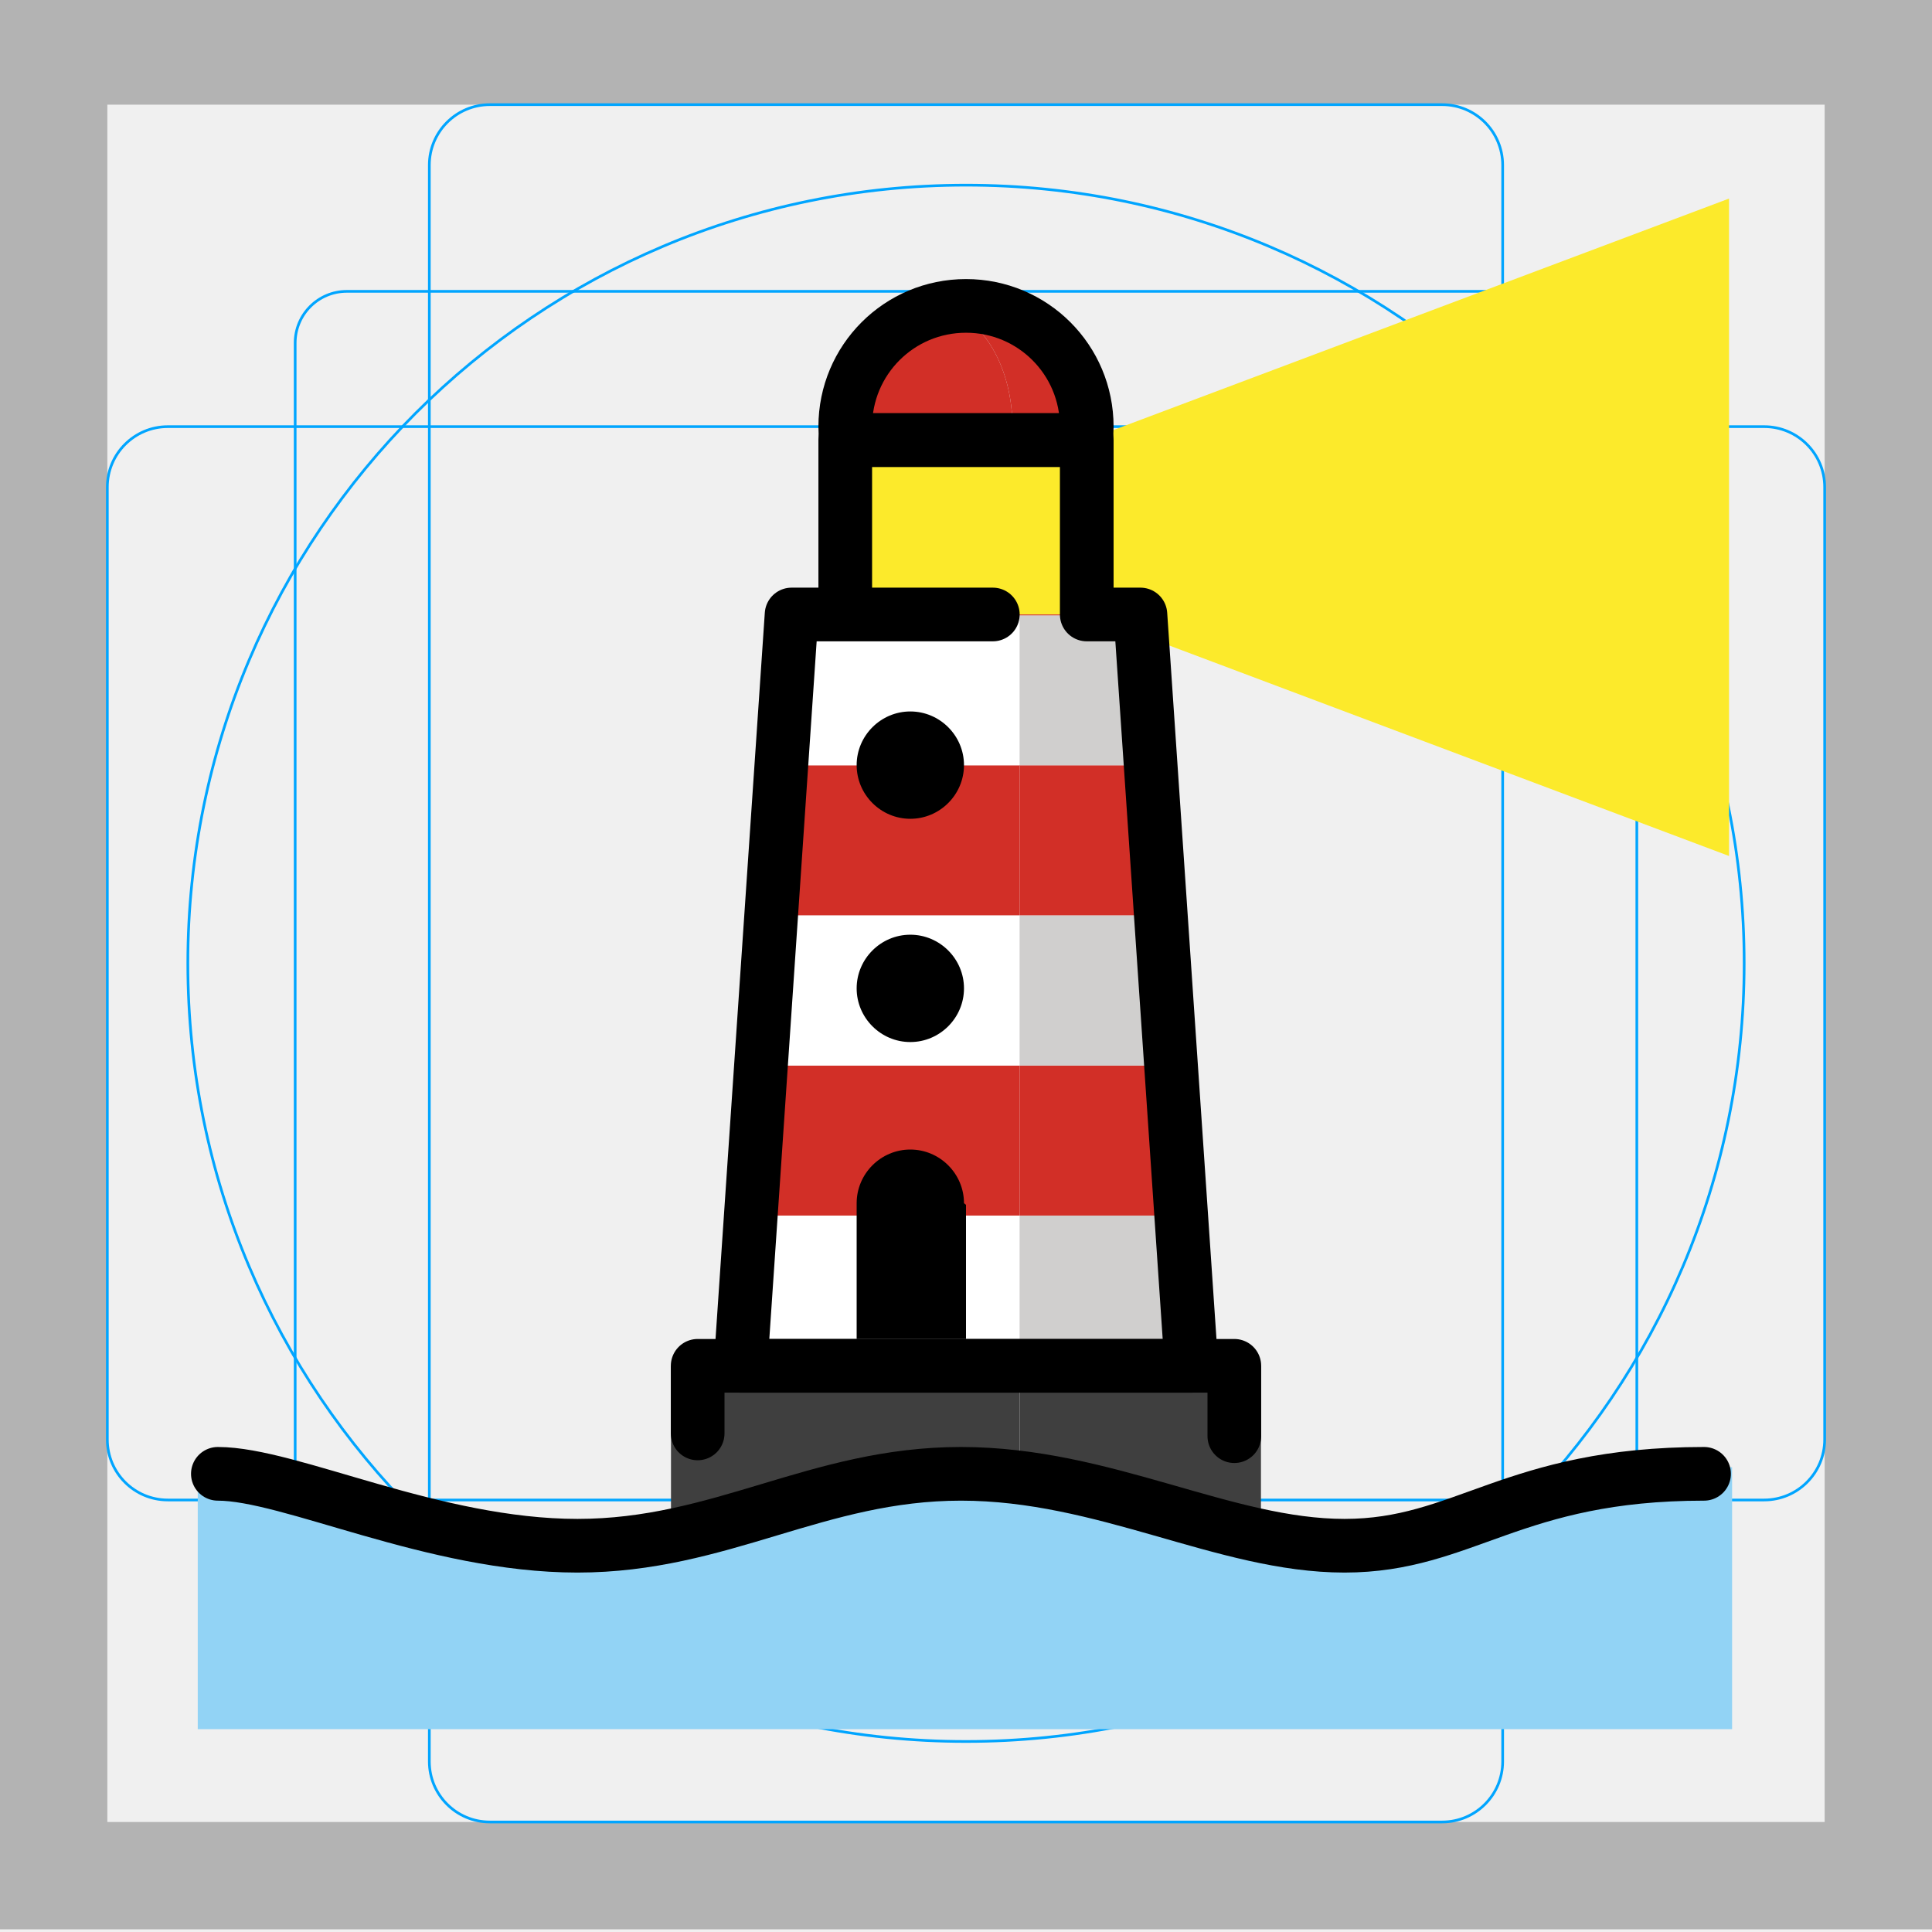
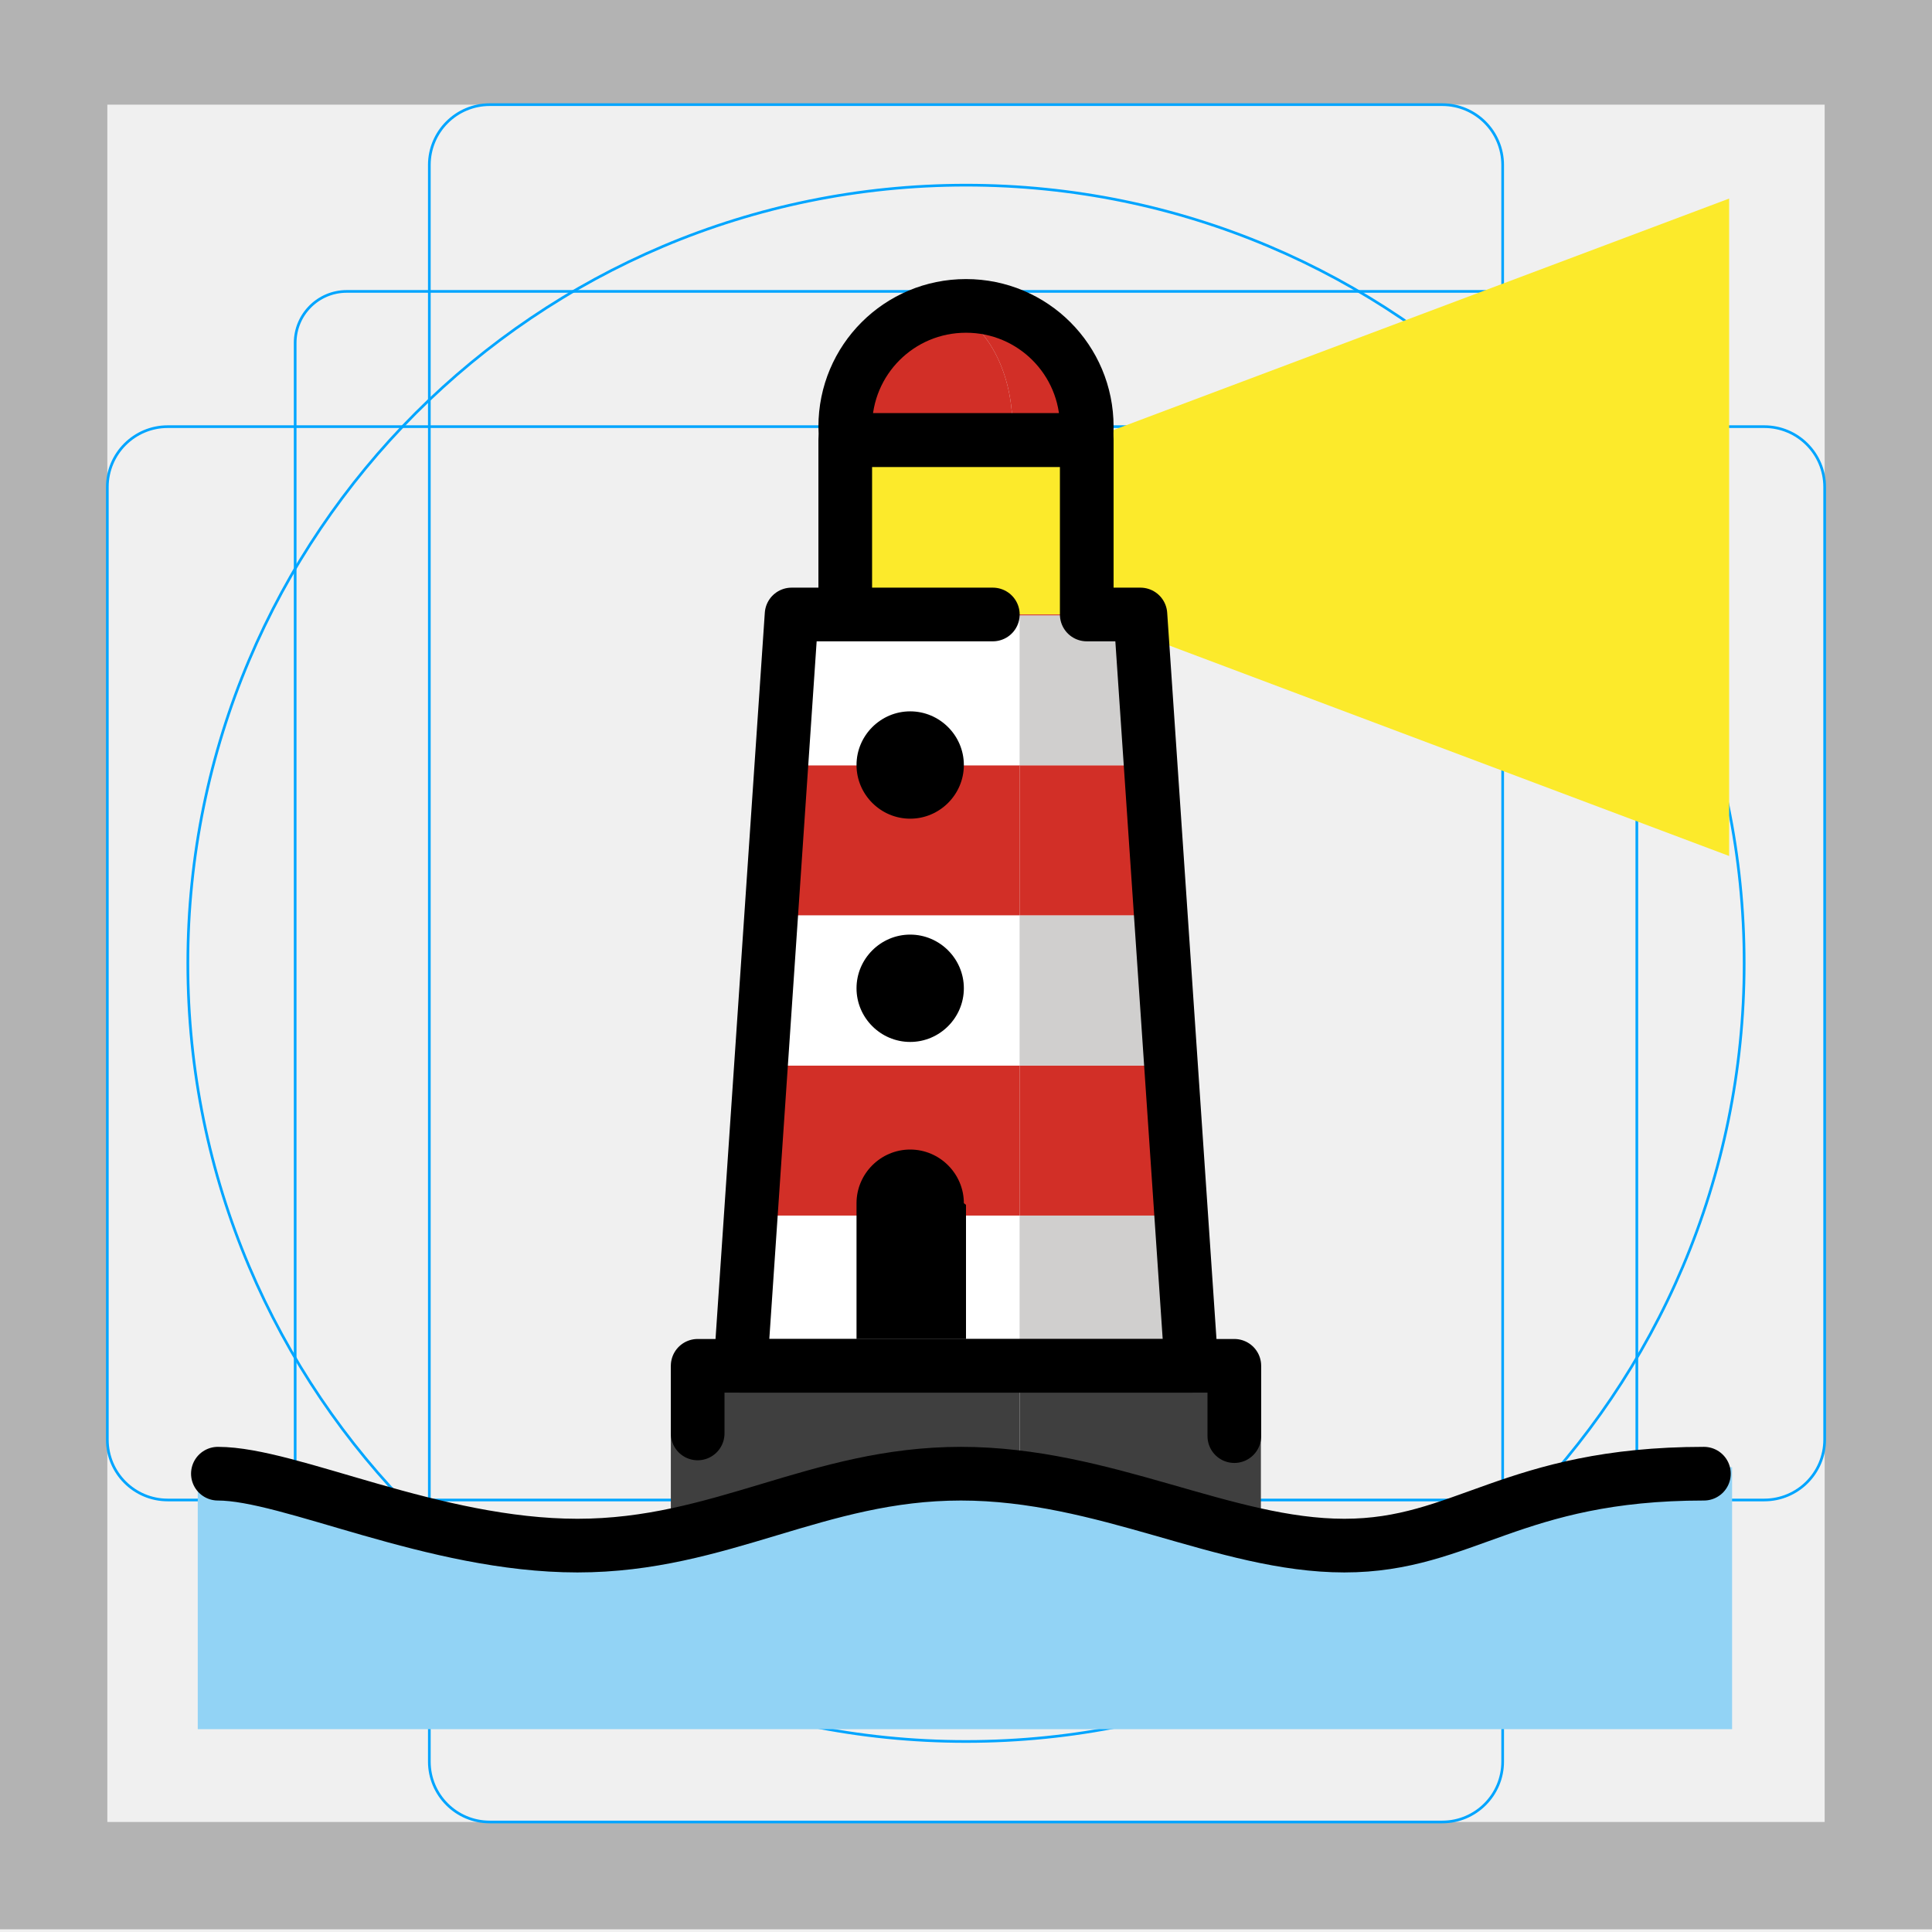
- <svg xmlns="http://www.w3.org/2000/svg" id="emoji" viewBox="0 0 72 72">
+ <svg xmlns="http://www.w3.org/2000/svg" id="emoji" viewBox="0 0 72 72" version="1.1">
  <g id="grid">
    <path fill="#b3b3b3" d="M68,3.9v64H4V3.9h64M72-.1H0v72h72V-.1h0Z" />
-     <rect x="11" y="10.858" rx="1.923" ry="1.923" width="50" height="50" fill="none" stroke="#00a5ff" stroke-miterlimit="10" stroke-width="0.1" />
-     <rect x="16" y="3.9" rx="2.254" ry="2.254" width="40" height="64" fill="none" stroke="#00a5ff" stroke-miterlimit="10" stroke-width="0.1" />
-     <rect x="16" y="3.9" rx="2.254" ry="2.254" width="40" height="64" transform="translate(71.8999 -.1001) rotate(90)" fill="none" stroke="#00a5ff" stroke-miterlimit="10" stroke-width="0.1" />
+     <rect x="11" y="10.86" rx="1.92" ry="1.92" width="50" height="50" fill="none" stroke="#00a5ff" stroke-miterlimit="10" stroke-width="0.1" />
+     <rect x="16" y="3.9" rx="2.25" ry="2.25" width="40" height="64" fill="none" stroke="#00a5ff" stroke-miterlimit="10" stroke-width="0.1" />
+     <rect x="4" y="15.9" rx="2.25" ry="2.25" width="64" height="40" fill="none" stroke="#00a5ff" stroke-miterlimit="10" stroke-width="0.1" />
    <circle cx="36" cy="35.9" r="29" fill="none" stroke="#00a5ff" stroke-miterlimit="10" stroke-width="0.1" />
+   </g>
+   <g id="line-supplement">
+     <g>
+       <line x1="43.26" x2="60.95" y1="17.36" y2="10.71" fill="none" stroke="#000" stroke-linecap="round" stroke-linejoin="round" stroke-width="2" />
+       <line x1="60.97" x2="45.33" y1="28.6" y2="22.71" fill="none" stroke="#000" stroke-linecap="round" stroke-linejoin="round" stroke-width="2" />
+       <line x1="45.33" x2="61.89" y1="19.65" y2="18.52" fill="none" stroke="#000" stroke-linecap="round" stroke-linejoin="round" stroke-width="2" />
+     </g>
  </g>
  <g id="color">
    <g id="color-2">
-       <path fill="#92d3f5" d="M64.55,54.68v9.76H7.37v-9.76h.9c2.68,0,8.04,2.68,13.4,2.68,3.08,0,5.57-.88,8.15-1.64,1.9-.55,3.86-1.04,6.14-1.04.29,0,.57.01.85.03,3.74.18,7.06,1.59,10.27,2.27,1.07.23,2.12.38,3.17.38,1.68,0,2.99-.38,4.35-.86,2.24-.78,4.61-1.82,9.05-1.82h.9Z" />
+       <path fill="#92d3f5" d="M64.55,54.68v9.76H7.37v-9.76h.9c2.68,0,8.04,2.68,13.4,2.68,3.08,0,5.57-.88,8.15-1.64,1.9-.55,3.86-1.04,6.14-1.04.29,0,.57,0,.85.03,3.74.18,7.06,1.59,10.27,2.27,1.07.23,2.12.38,3.17.38,1.68,0,2.99-.38,4.35-.86,2.24-.78,4.61-1.82,9.05-1.82h.9Z" />
    </g>
-     <path fill="#d22f27" d="M40.5,15.9c0,.17-.01.34-.03.5h-2.76c.02-.16.02-.33.02-.5,0-2.21-1.1-4.05-2.55-4.42.27-.05.54-.08.82-.08,2.49,0,4.5,2.01,4.5,4.5Z" />
+     <path fill="#d22f27" d="M40.5,15.9c0,.17,0,.34-.03.5h-2.76c.02-.16.02-.33.02-.5,0-2.21-1.1-4.05-2.55-4.42.27-.05.54-.08.82-.08,2.49,0,4.5,2.01,4.5,4.5h0Z" />
    <rect x="31.5" y="16.4" width="9" height="6.5" fill="#fcea2b" />
-     <polygon fill="#fcea2b" points="64.436 7.4 64.436 31.9 40.5 22.9 40.5 16.4 64.436 7.4" />
+     <polygon fill="#fcea2b" points="64.44 7.4 64.44 31.9 40.5 22.9 40.5 16.4 64.44 7.4" />
    <rect x="29.5" y="22.9" width="13" height="0.04" fill="#d22f27" />
    <rect x="29.12" y="28.52" width="13.76" height="0.02" fill="#d22f27" />
-     <path fill="#3f3f3f" d="M38,50.9v3.9c-.715-.07-1.451-.12-2.209-.12-4.104,0-7.244,1.34-10.785,2.12v-5.9h12.994Z" />
+     <path fill="#3f3f3f" d="M38,50.9v3.9c-.71-.07-1.45-.12-2.21-.12-4.1,0-7.24,1.34-10.79,2.12v-5.9h12.99Z" />
    <polygon fill="#fff" points="38 45.3 38 50.9 27.6 50.9 27.98 45.3 38 45.3" />
    <polygon fill="#d22f27" points="38 39.71 38 45.3 27.98 45.3 28.36 39.71 38 39.71" />
    <polygon fill="#fff" points="38 34.11 38 39.71 28.36 39.71 28.74 34.11 38 34.11" />
    <polygon fill="#d22f27" points="38 28.54 38 34.11 28.74 34.11 29.12 28.54 38 28.54" />
    <polygon fill="#fff" points="38 22.94 38 28.52 29.12 28.52 29.5 22.94 38 22.94" />
    <polygon fill="#d0cfce" points="44.4 50.9 38 50.9 38 45.3 44.02 45.3 44.4 50.9" />
    <polygon fill="#d22f27" points="44.02 45.3 38 45.3 38 39.71 43.64 39.71 44.02 45.3" />
    <polygon fill="#d0cfce" points="43.64 39.71 38 39.71 38 34.11 43.26 34.11 43.64 39.71" />
    <polygon fill="#d22f27" points="43.26 34.11 38 34.11 38 28.54 42.88 28.54 43.26 34.11" />
    <polygon fill="#d0cfce" points="42.88 28.52 38 28.52 38 22.94 42.5 22.94 42.88 28.52" />
-     <path fill="#d22f27" d="M37.73,15.9c0,.17,0,.34-.02.5h-6.18c-.02-.16-.03-.33-.03-.5,0-.16.01-.31.02-.46.21-2,1.71-3.61,3.66-3.96,1.45.37,2.55,2.21,2.55,4.42Z" />
+     <path fill="#d22f27" d="M37.73,15.9c0,.17,0,.34-.02.5h-6.18c-.02-.16-.03-.33-.03-.5,0-.16.01-.31.02-.46.21-2,1.71-3.61,3.66-3.96,1.45.37,2.55,2.21,2.55,4.42h0Z" />
    <path fill="#d22f27" d="M31.5,15.9c0,.17.01.34.03.5h-.01c-.01-.16-.02-.33-.02-.5Z" />
-     <path fill="#3f3f3f" d="M46.992,50.9v5.83c-2.844-.64-5.777-1.59-8.992-1.93v-3.9h8.992Z" />
+     <path fill="#3f3f3f" d="M46.99,50.9v5.83c-2.84-.64-5.78-1.59-8.99-1.93v-3.9h8.99Z" />
  </g>
  <g id="line">
-     <path fill="none" stroke="#000" stroke-linecap="round" stroke-linejoin="round" stroke-width="2" d="M40.5,15.9c0,.17-.01.34-.03.5h-8.94c-.02-.16-.03-.33-.03-.5,0-2.49,2.01-4.5,4.5-4.5s4.5,2.01,4.5,4.5Z" />
+     <path fill="none" stroke="#000" stroke-linecap="round" stroke-linejoin="round" stroke-width="2" d="M40.5,15.9c0,.17,0,.34-.03.5h-8.94c-.02-.16-.03-.33-.03-.5,0-2.49,2.01-4.5,4.5-4.5s4.5,2.01,4.5,4.5h0Z" />
    <polyline fill="none" stroke="#000" stroke-linecap="round" stroke-linejoin="round" stroke-width="2" points="37 22.9 29.5 22.9 27.6 50.9 44.4 50.9 42.5 22.9 40.5 22.9 40.5 16.4 31.5 16.4 31.5 22.9 37 22.9" />
-     <polyline fill="none" stroke="#000" stroke-linecap="round" stroke-linejoin="round" stroke-width="2" points="26 53.419 26 50.9 46 50.9 46 53.522" />
-     <path d="M35.925,28.514c0,1.1-.9,2-2,2s-2-.9-2-2,.9-2,2-2,2,.9,2,2" />
-     <path d="M35.925,36.834c0,1.1-.9,2-2,2s-2-.9-2-2,.9-2,2-2,2,.9,2,2" />
-     <path d="M35.925,44.84c0-1.1-.9-2-2-2s-2,.9-2,2v5.06h4.075v-5" />
+     <polyline fill="none" stroke="#000" stroke-linecap="round" stroke-linejoin="round" stroke-width="2" points="26 53.42 26 50.9 46 50.9 46 53.52" />
+     <path d="M35.92,28.51c0,1.1-.9,2-2,2s-2-.9-2-2,.9-2,2-2,2,.9,2,2" />
+     <path d="M35.92,36.83c0,1.1-.9,2-2,2s-2-.9-2-2,.9-2,2-2,2,.9,2,2" />
+     <path d="M35.92,44.84c0-1.1-.9-2-2-2s-2,.9-2,2v5.06h4.08v-5" />
    <g id="line-2">
-       <path fill="none" stroke="#000" stroke-linecap="round" stroke-linejoin="round" stroke-width="2" d="M8.119,54.925c2.68,0,8.04,2.68,13.4,2.68s8.933-2.68,14.293-2.68,9.826,2.68,14.293,2.68,6.253-2.68,13.4-2.68" />
+       <path fill="none" stroke="#000" stroke-linecap="round" stroke-linejoin="round" stroke-width="2" d="M8.12,54.92c2.68,0,8.04,2.68,13.4,2.68s8.93-2.68,14.29-2.68,9.83,2.68,14.29,2.68,6.25-2.68,13.4-2.68" />
    </g>
  </g>
</svg>
